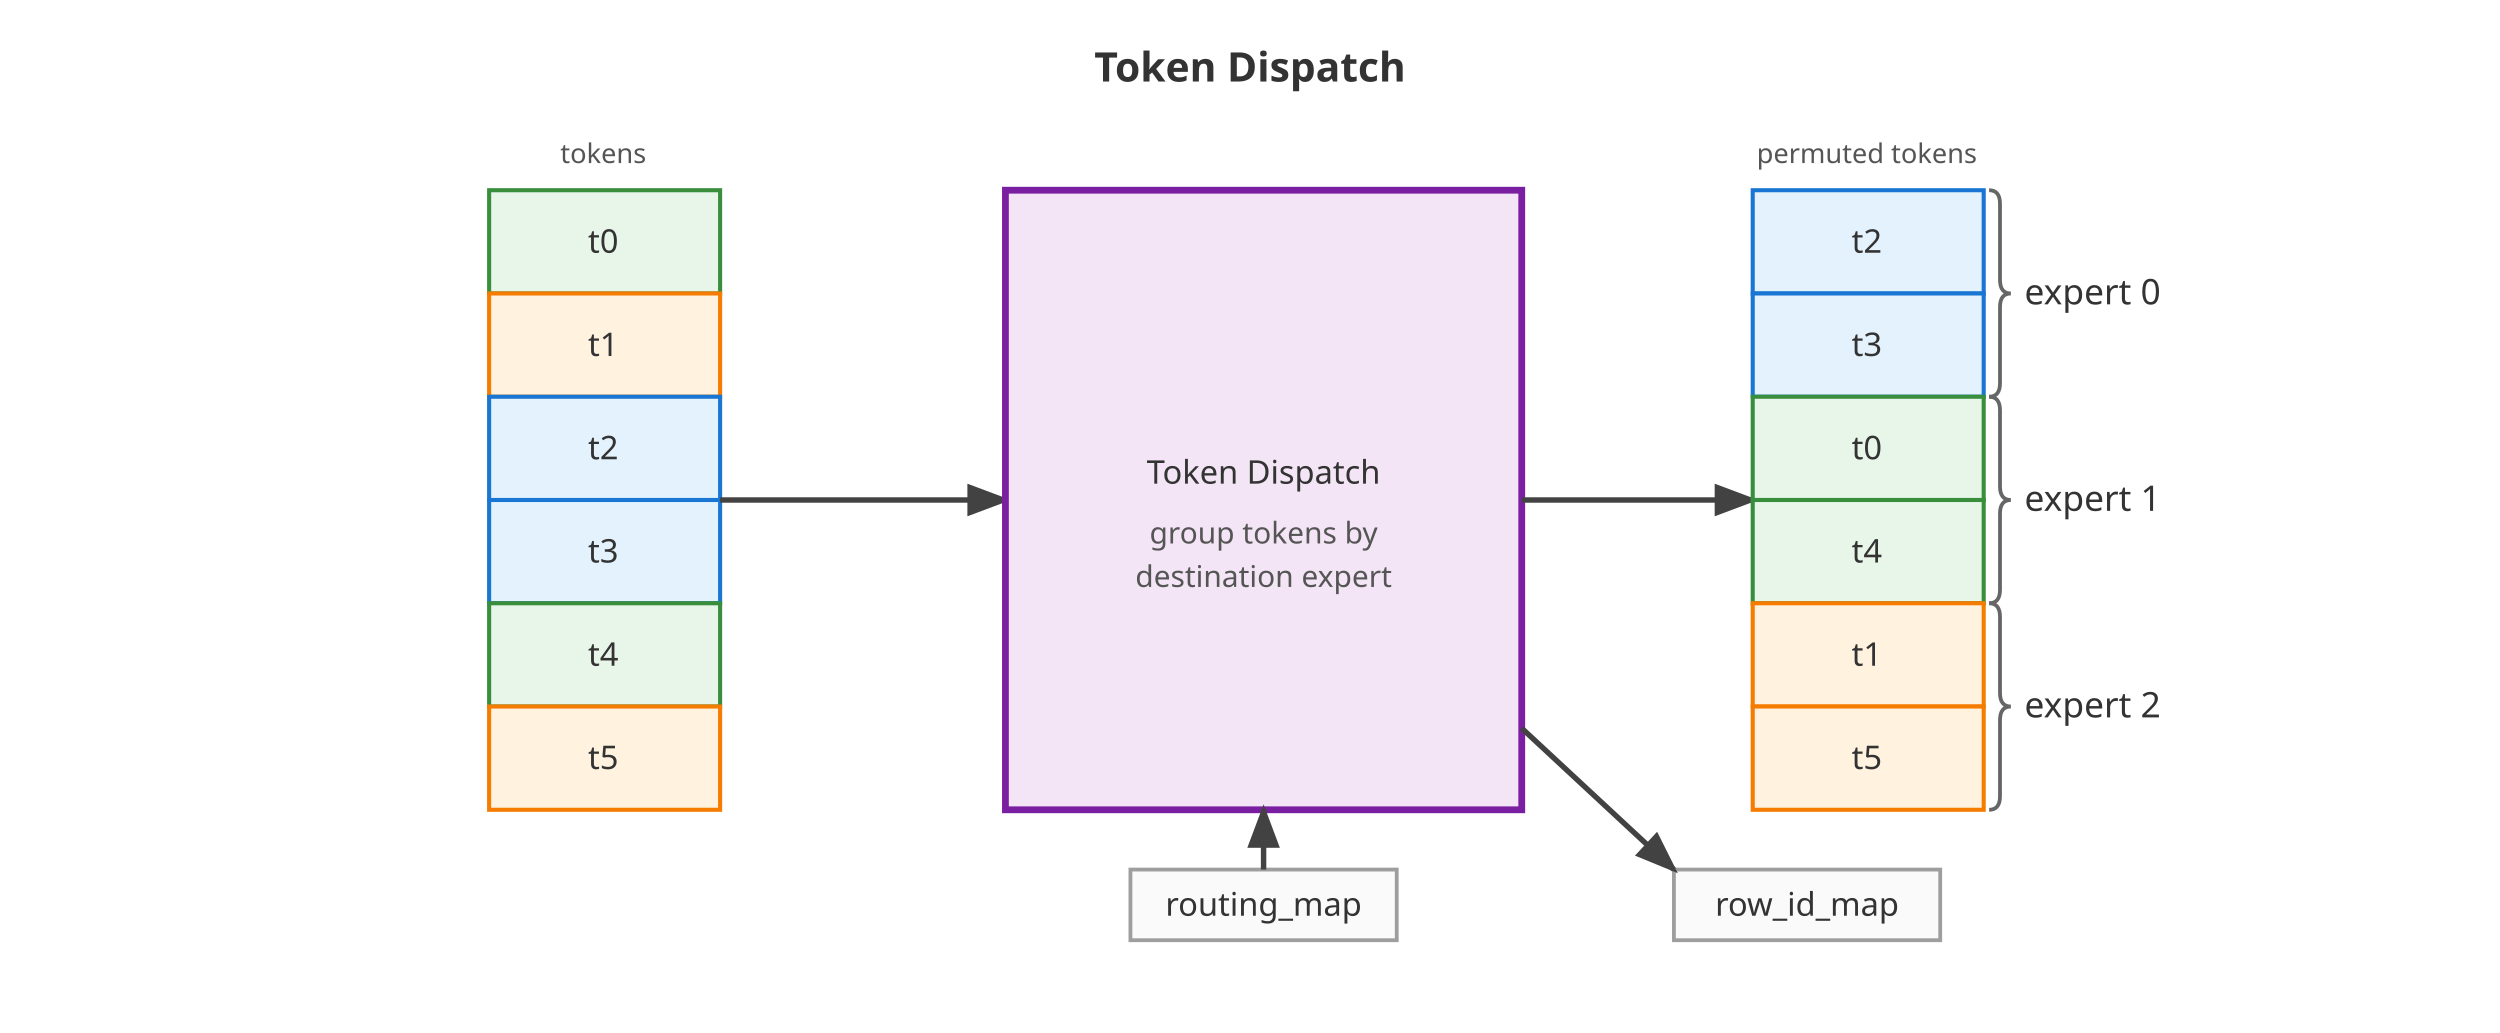
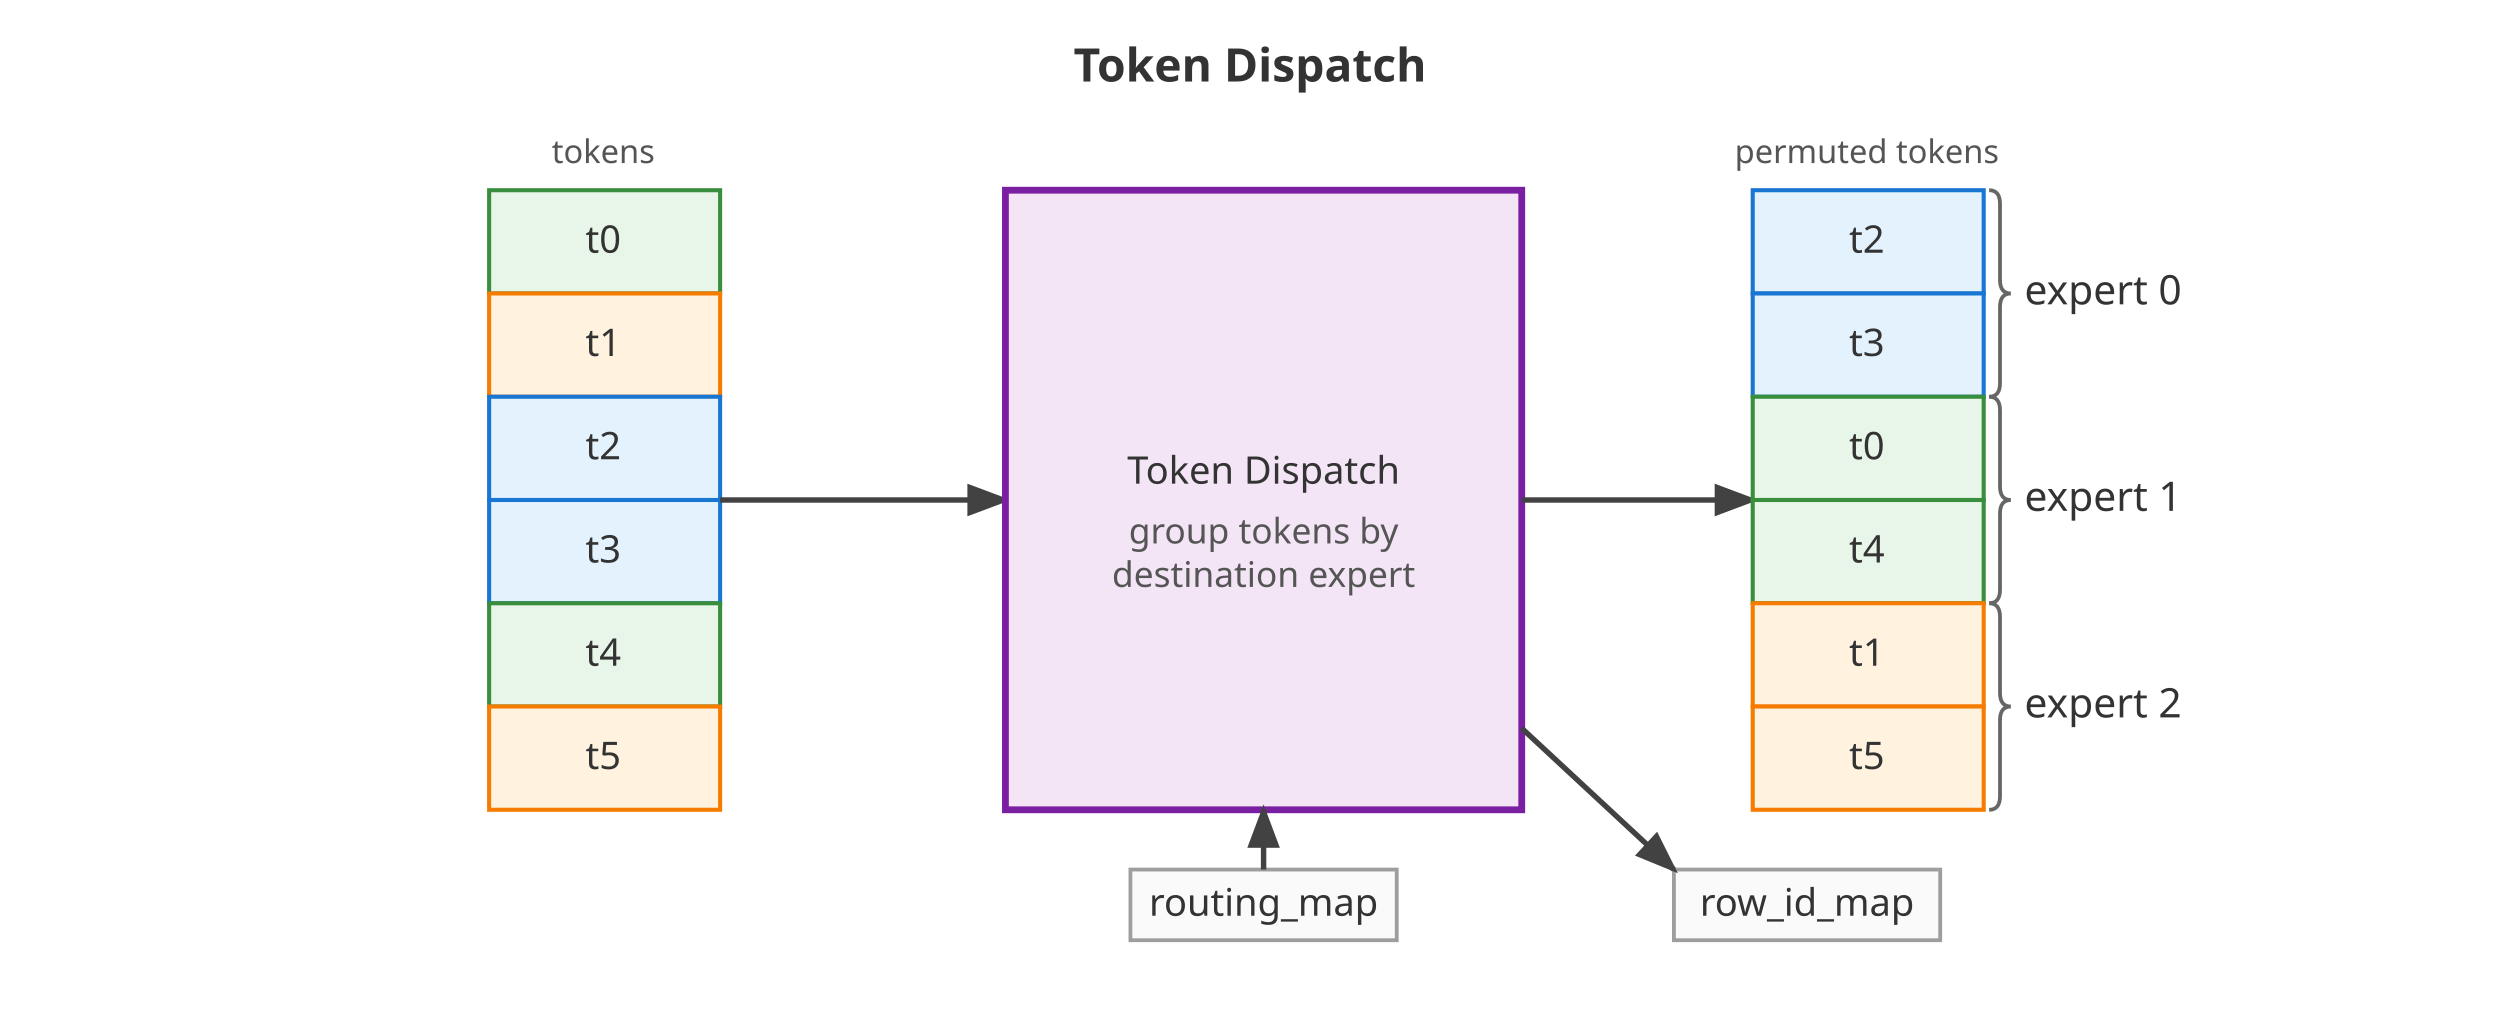
<svg xmlns="http://www.w3.org/2000/svg" viewBox="0 0 920 380" width="100%" style="max-width: 920px;">
  <defs>
    <style>
-       .section-title { font: bold 15px sans-serif; fill: #333; text-anchor: middle; }
-       .label { font: 12px sans-serif; fill: #333; text-anchor: middle; }
-       .small-label { font: 11px sans-serif; fill: #555; text-anchor: middle; }
-       .tiny-label { font: 10px sans-serif; fill: #555; text-anchor: middle; }
-       .brace-label { font: 13px sans-serif; fill: #333; }
+       .section-title { font: bold 17px sans-serif; fill: #333; text-anchor: middle; }
+       .label { font: 14px sans-serif; fill: #333; text-anchor: middle; }
+       .small-label { font: 13px sans-serif; fill: #555; text-anchor: middle; }
+       .tiny-label { font: 12px sans-serif; fill: #555; text-anchor: middle; }
+       .brace-label { font: 15px sans-serif; fill: #333; }
      .expert-e0 { fill: #e3f2fd; stroke: #1976d2; stroke-width: 1.5; }
      .expert-e1 { fill: #e8f5e9; stroke: #388e3c; stroke-width: 1.5; }
      .expert-e2 { fill: #fff3e0; stroke: #f57c00; stroke-width: 1.5; }
      .grouped { fill: #f3e5f5; stroke: #7b1fa2; stroke-width: 2.5; }
      .arrow { stroke: #424242; stroke-width: 2; fill: none; marker-end: url(#arrowhead); }
      .brace { stroke: #666; stroke-width: 1.4; fill: none; }
      .param { fill: #fafafa; stroke: #9e9e9e; stroke-width: 1.4; }
    </style>
    <marker id="arrowhead" markerWidth="8" markerHeight="6" refX="7" refY="3" orient="auto">
      <polygon points="0 0, 8 3, 0 6" fill="#424242" />
    </marker>
  </defs>
  <text x="460" y="30" class="section-title">Token Dispatch</text>
  <g transform="translate(180, 70)">
    <text x="42" y="-10" class="tiny-label">tokens</text>
    <rect x="0" y="0" width="85" height="38" class="expert-e1" />
    <text x="42" y="23" class="label">t0</text>
    <rect x="0" y="38" width="85" height="38" class="expert-e2" />
    <text x="42" y="61" class="label">t1</text>
    <rect x="0" y="76" width="85" height="38" class="expert-e0" />
    <text x="42" y="99" class="label">t2</text>
    <rect x="0" y="114" width="85" height="38" class="expert-e0" />
    <text x="42" y="137" class="label">t3</text>
    <rect x="0" y="152" width="85" height="38" class="expert-e1" />
    <text x="42" y="175" class="label">t4</text>
    <rect x="0" y="190" width="85" height="38" class="expert-e2" />
    <text x="42" y="213" class="label">t5</text>
  </g>
  <path d="M 265 184 L 370 184" class="arrow" />
  <rect x="370" y="70" width="190" height="228" class="grouped" />
  <text x="465" y="178" class="label">Token Dispatch</text>
  <text x="465" y="200" class="small-label">group tokens by</text>
  <text x="465" y="216" class="small-label">destination expert</text>
  <path d="M 560 184 L 645 184" class="arrow" />
  <rect x="416" y="320" width="98" height="26" class="param" />
  <text x="465" y="337" class="label">routing_map</text>
  <path d="M 465 320 L 465 298" class="arrow" />
  <rect x="616" y="320" width="98" height="26" class="param" />
  <text x="665" y="337" class="label">row_id_map</text>
  <path d="M 560 268 L 616 320" class="arrow" />
  <g transform="translate(645, 70)">
    <text x="42" y="-10" class="tiny-label">permuted tokens</text>
    <rect x="0" y="0" width="85" height="38" class="expert-e0" />
    <text x="42" y="23" class="label">t2</text>
    <rect x="0" y="38" width="85" height="38" class="expert-e0" />
    <text x="42" y="61" class="label">t3</text>
    <rect x="0" y="76" width="85" height="38" class="expert-e1" />
    <text x="42" y="99" class="label">t0</text>
    <rect x="0" y="114" width="85" height="38" class="expert-e1" />
    <text x="42" y="137" class="label">t4</text>
    <rect x="0" y="152" width="85" height="38" class="expert-e2" />
    <text x="42" y="175" class="label">t1</text>
    <rect x="0" y="190" width="85" height="38" class="expert-e2" />
    <text x="42" y="213" class="label">t5</text>
    <path class="brace" d="M 87 0 Q 91 0 91 5 L 91 33 Q 91 38 95 38 Q 91 38 91 43 L 91 71 Q 91 76 87 76" />
-     <text x="100" y="42" class="brace-label">expert 0</text>
+     <text x="100" y="42" class="brace-label" style="text-anchor: start;">expert 0</text>
    <path class="brace" d="M 87 76 Q 91 76 91 81 L 91 109 Q 91 114 95 114 Q 91 114 91 119 L 91 147 Q 91 152 87 152" />
-     <text x="100" y="118" class="brace-label">expert 1</text>
+     <text x="100" y="118" class="brace-label" style="text-anchor: start;">expert 1</text>
    <path class="brace" d="M 87 152 Q 91 152 91 157 L 91 185 Q 91 190 95 190 Q 91 190 91 195 L 91 223 Q 91 228 87 228" />
-     <text x="100" y="194" class="brace-label">expert 2</text>
+     <text x="100" y="194" class="brace-label" style="text-anchor: start;">expert 2</text>
  </g>
</svg>
